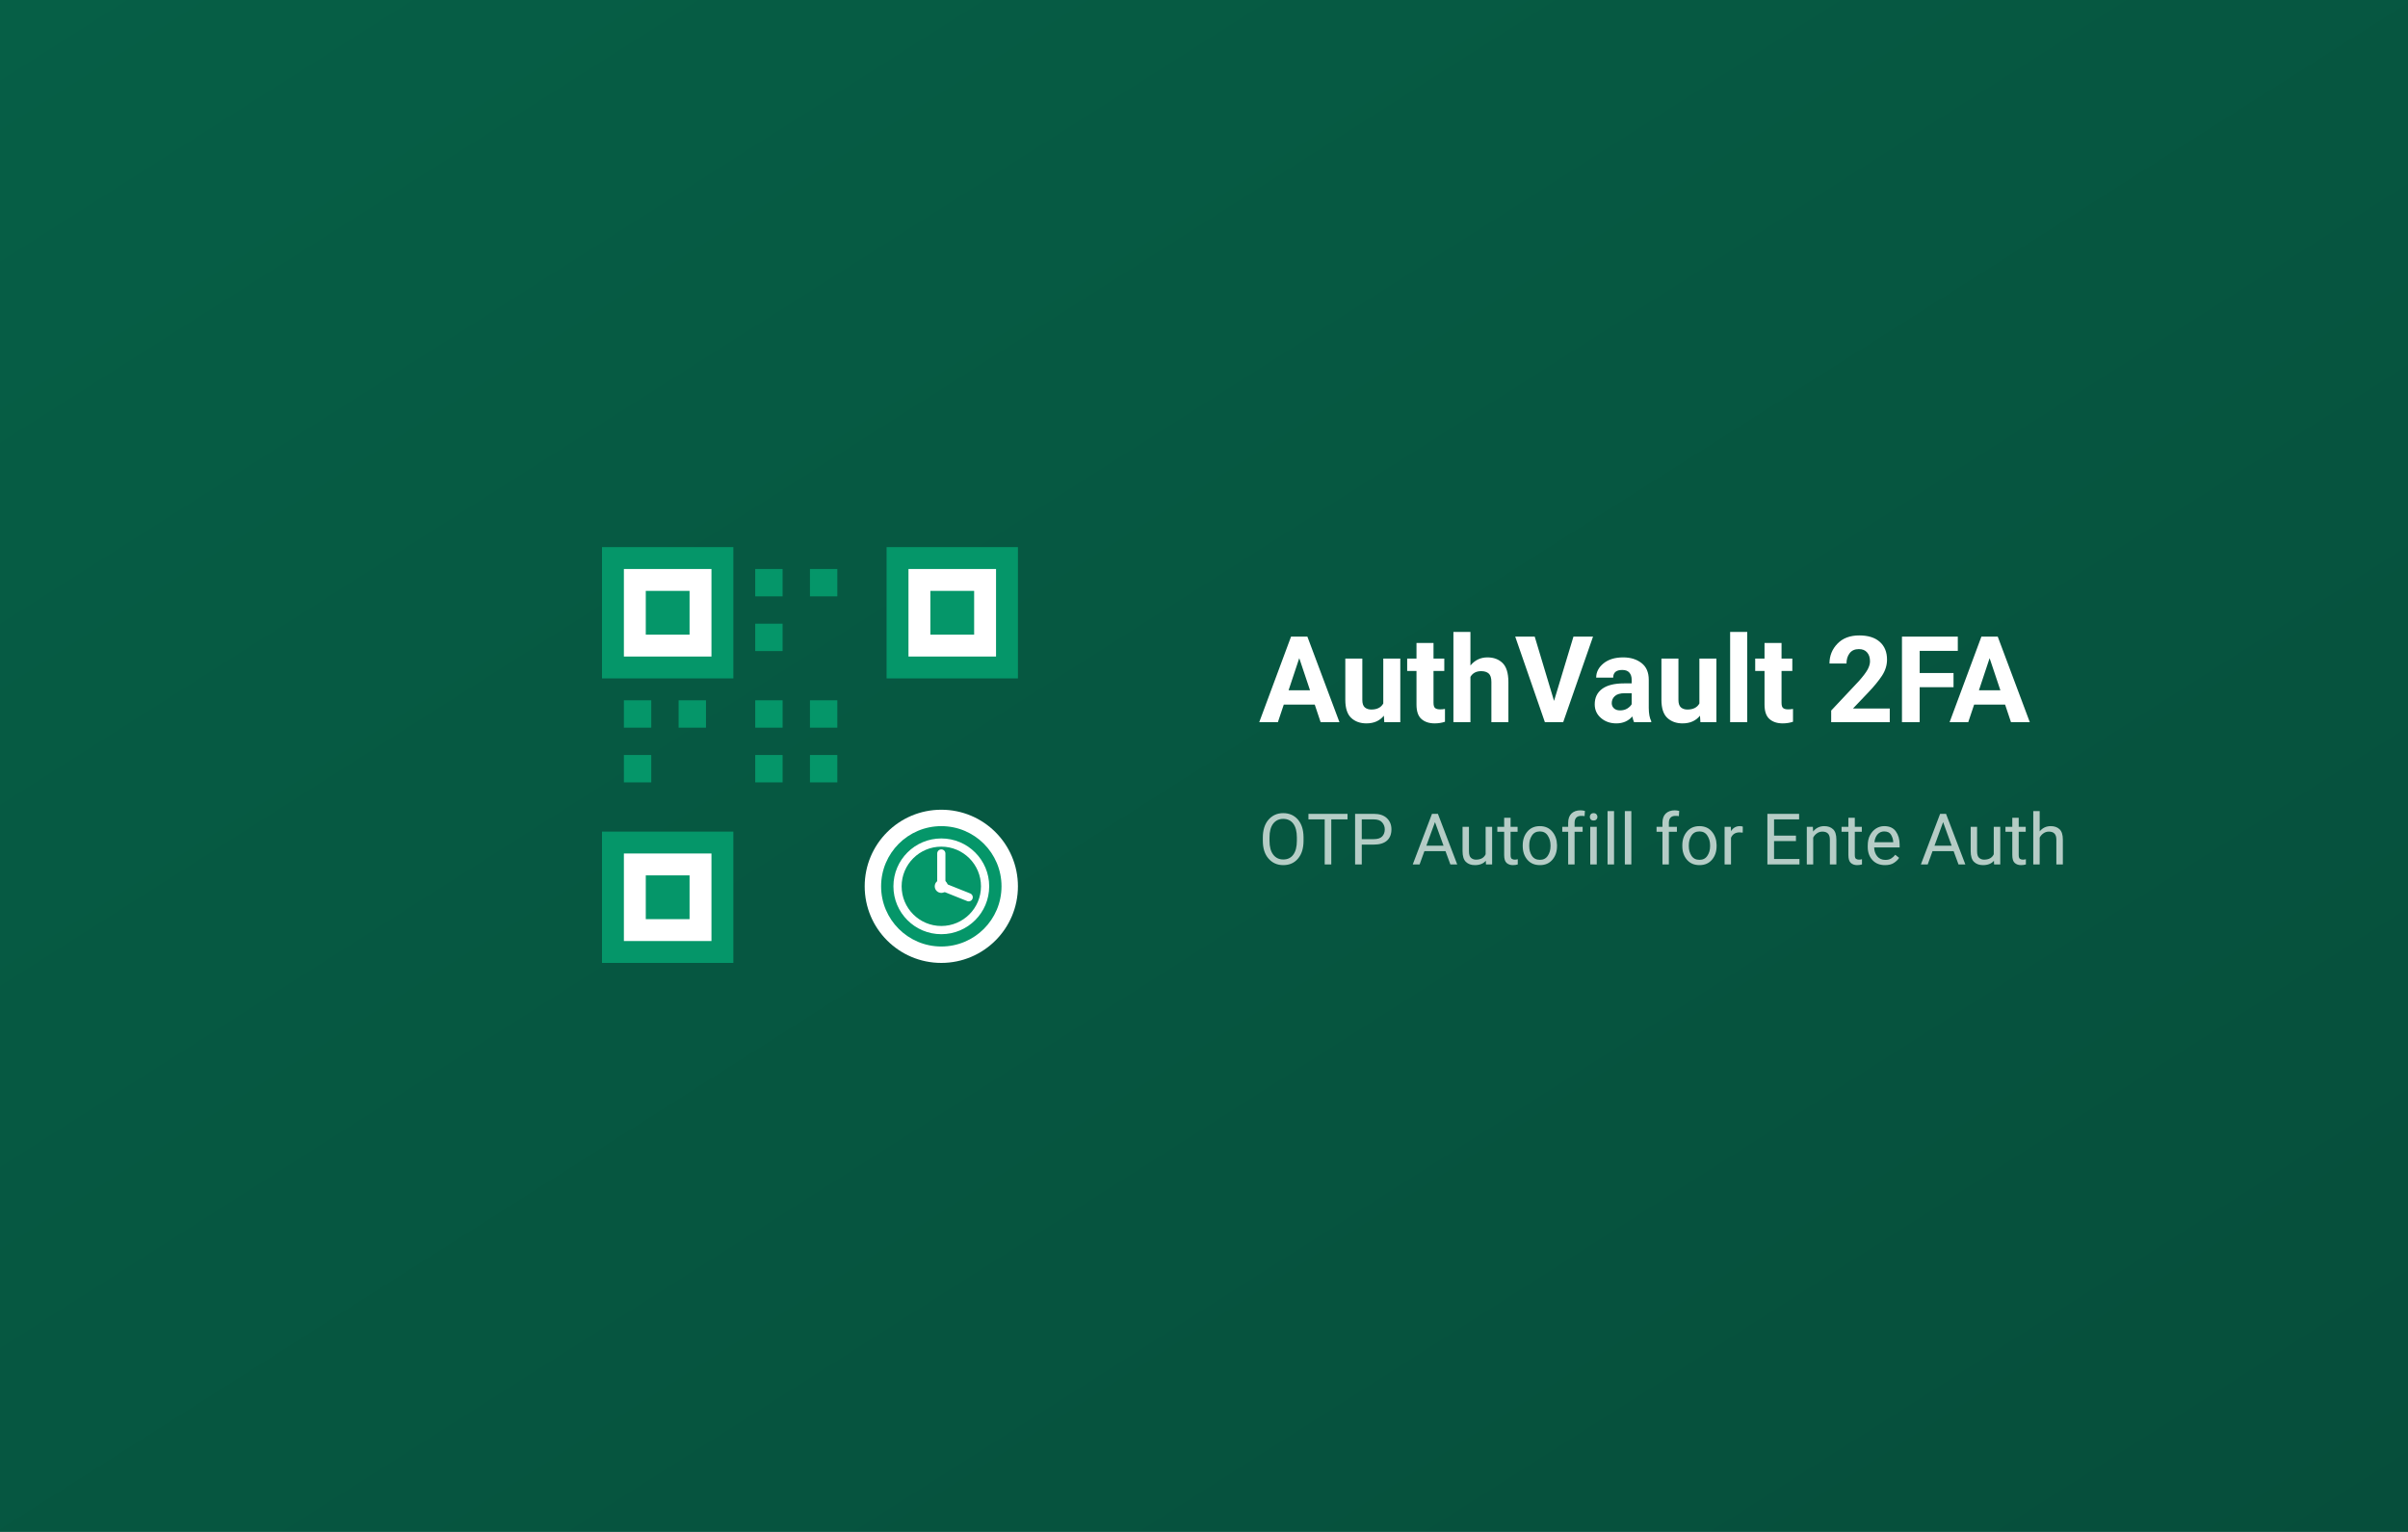
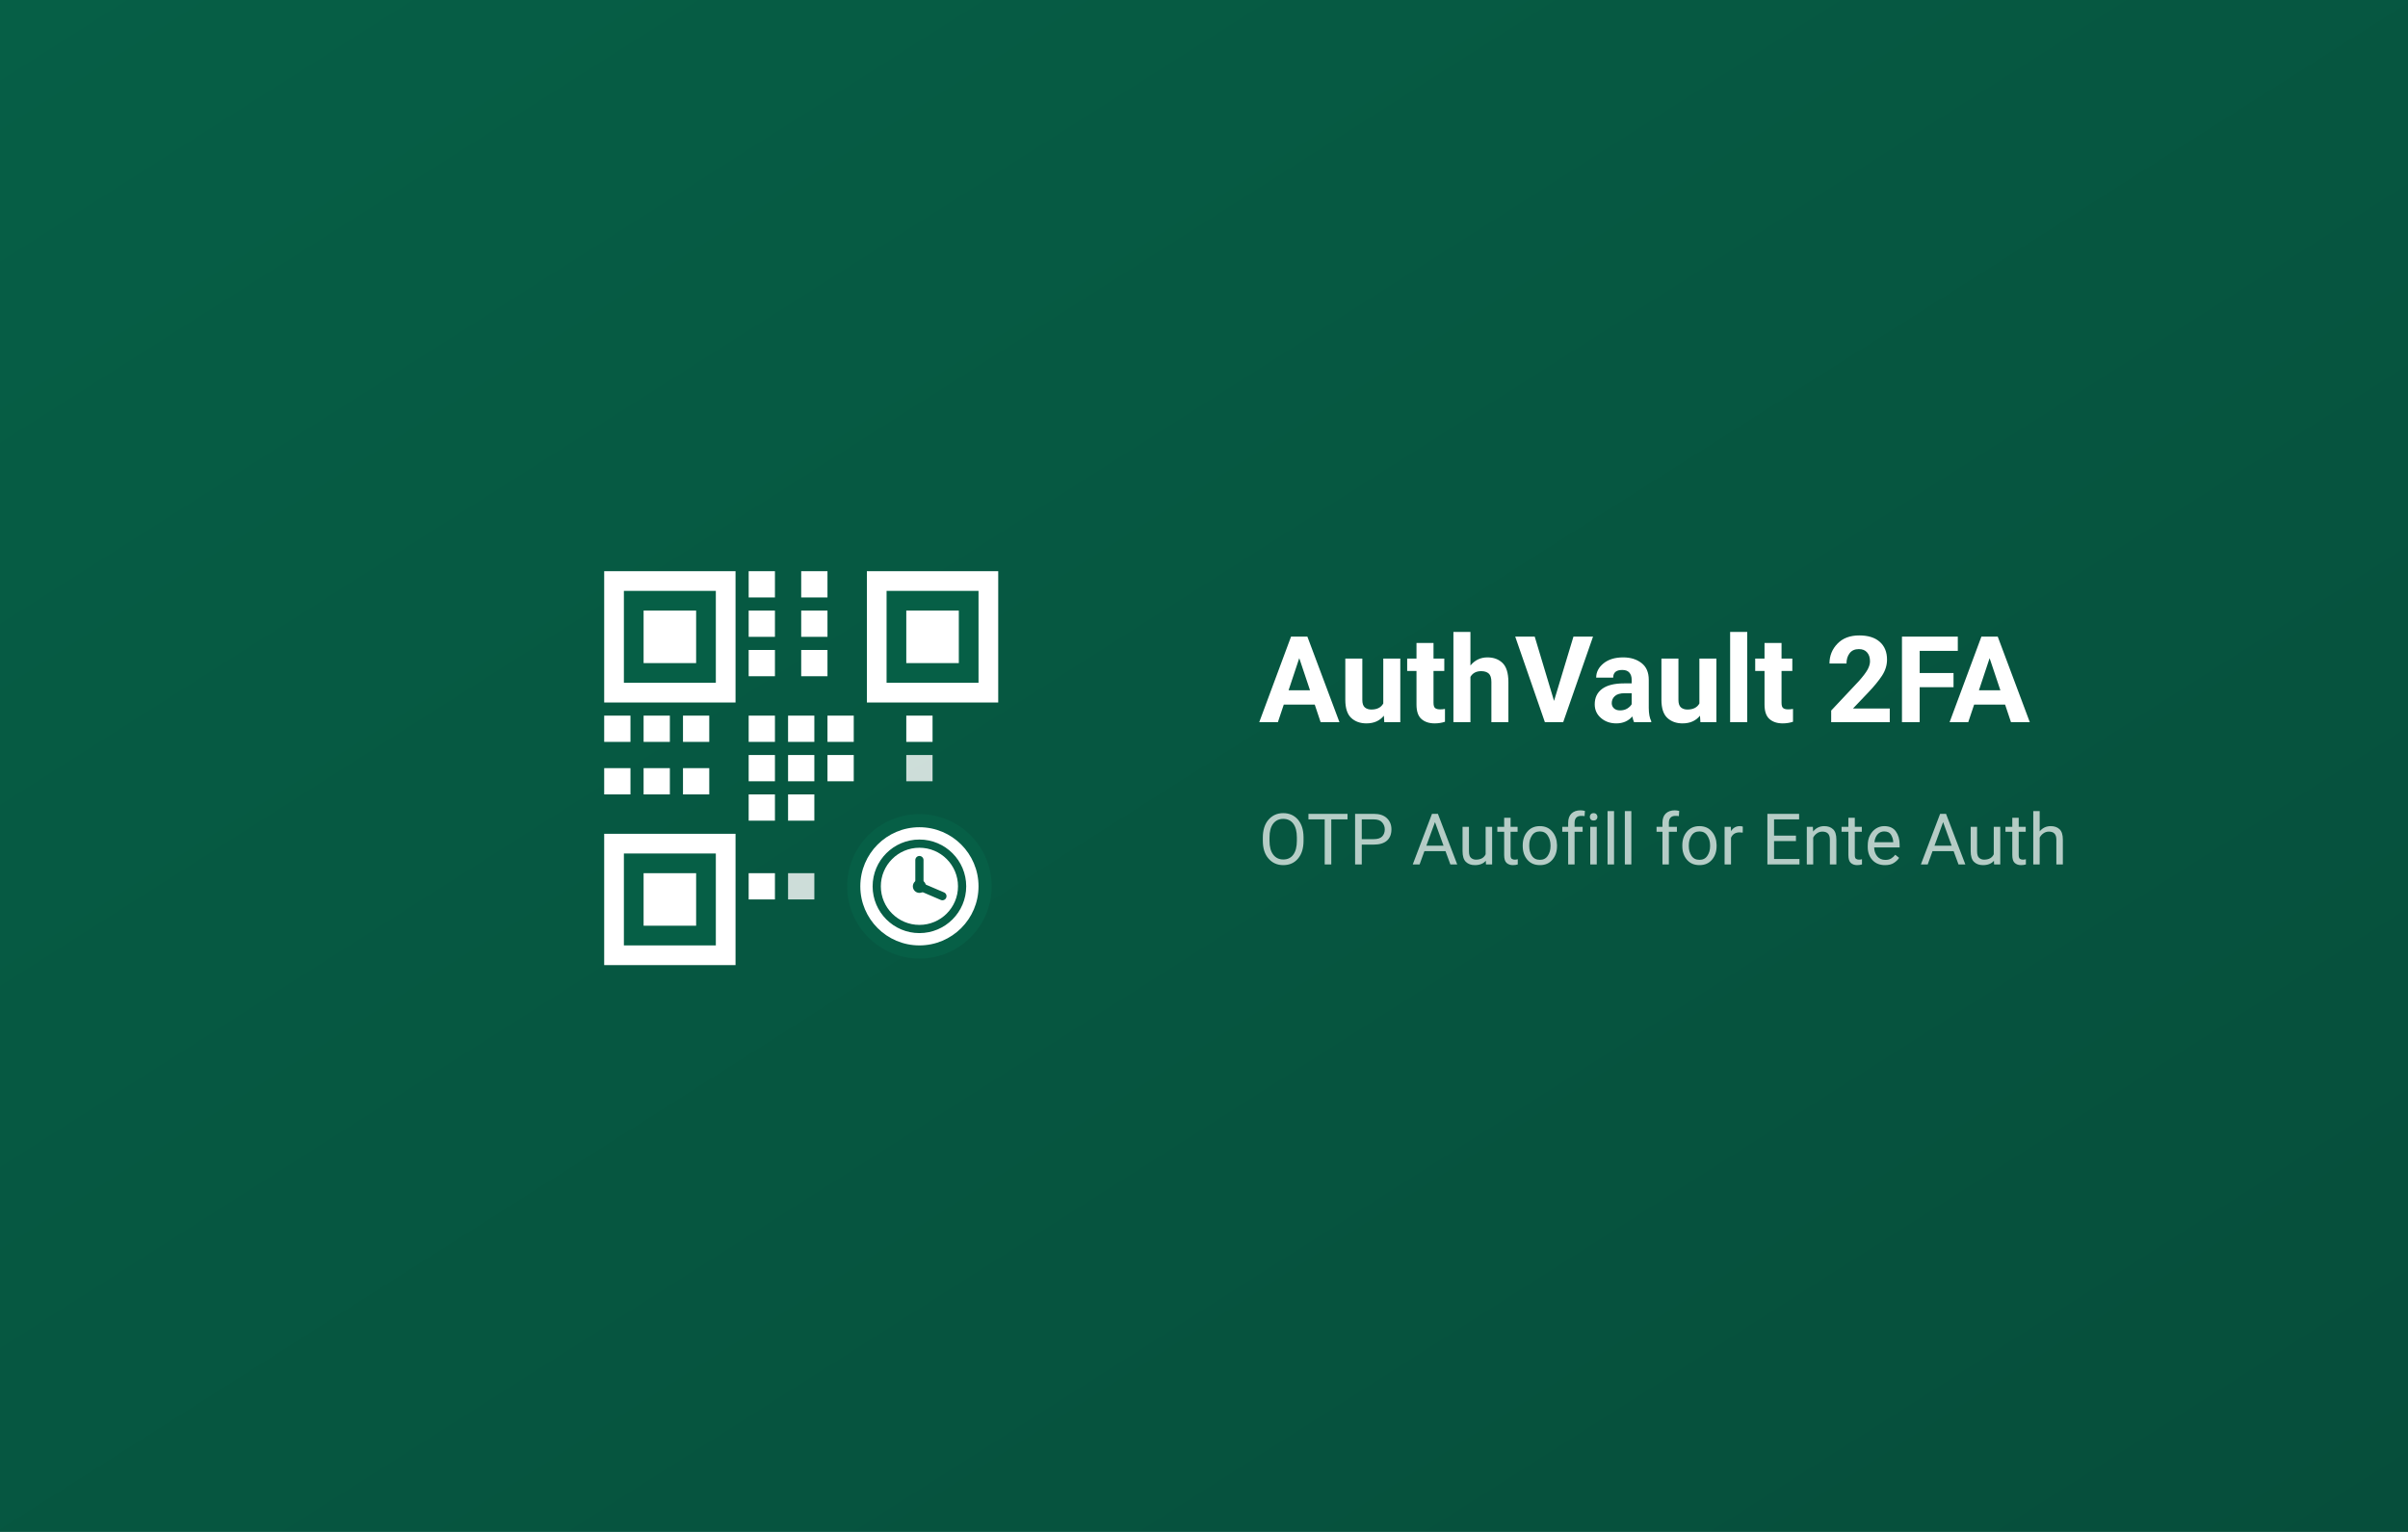
<svg xmlns="http://www.w3.org/2000/svg" width="440" height="280" viewBox="0 0 440 280">
  <defs>
    <linearGradient id="bg" x1="0%" y1="0%" x2="100%" y2="100%">
      <stop offset="0%" style="stop-color:#065F46" />
      <stop offset="100%" style="stop-color:#064E3B" />
    </linearGradient>
  </defs>
  <rect width="440" height="280" fill="url(#bg)" />
-   <g transform="translate(110, 100)">
-     <rect x="0" y="0" width="24" height="24" fill="#059669" />
-     <rect x="4" y="4" width="16" height="16" fill="#ffffff" />
-     <rect x="8" y="8" width="8" height="8" fill="#059669" />
-     <rect x="52" y="0" width="24" height="24" fill="#059669" />
-     <rect x="56" y="4" width="16" height="16" fill="#ffffff" />
-     <rect x="60" y="8" width="8" height="8" fill="#059669" />
-     <rect x="0" y="52" width="24" height="24" fill="#059669" />
-     <rect x="4" y="56" width="16" height="16" fill="#ffffff" />
-     <rect x="8" y="60" width="8" height="8" fill="#059669" />
-     <rect x="28" y="4" width="5" height="5" fill="#059669" />
-     <rect x="38" y="4" width="5" height="5" fill="#059669" />
-     <rect x="28" y="14" width="5" height="5" fill="#059669" />
-     <rect x="4" y="28" width="5" height="5" fill="#059669" />
-     <rect x="14" y="28" width="5" height="5" fill="#059669" />
-     <rect x="4" y="38" width="5" height="5" fill="#059669" />
-     <rect x="28" y="28" width="5" height="5" fill="#059669" />
-     <rect x="38" y="28" width="5" height="5" fill="#059669" />
-     <rect x="28" y="38" width="5" height="5" fill="#059669" />
-     <rect x="38" y="38" width="5" height="5" fill="#059669" />
-     <circle cx="62" cy="62" r="14" fill="#ffffff" />
-     <circle cx="62" cy="62" r="11" fill="#059669" />
-     <circle cx="62" cy="62" r="8" fill="none" stroke="#ffffff" stroke-width="1.5" />
-     <line x1="62" y1="62" x2="62" y2="56" stroke="#ffffff" stroke-width="1.5" stroke-linecap="round" />
-     <line x1="62" y1="62" x2="67" y2="64" stroke="#ffffff" stroke-width="1.5" stroke-linecap="round" />
-     <circle cx="62" cy="62" r="1.2" fill="#ffffff" />
+   <g transform="translate(108, 102) scale(0.6)">
+     <rect x="4" y="4" width="40" height="40" fill="#ffffff" />
+     <rect x="10" y="10" width="28" height="28" fill="#065F46" />
+     <rect x="16" y="16" width="16" height="16" fill="#ffffff" />
+     <rect x="84" y="4" width="40" height="40" fill="#ffffff" />
+     <rect x="90" y="10" width="28" height="28" fill="#065F46" />
+     <rect x="96" y="16" width="16" height="16" fill="#ffffff" />
+     <rect x="4" y="84" width="40" height="40" fill="#ffffff" />
+     <rect x="10" y="90" width="28" height="28" fill="#065F46" />
+     <rect x="16" y="96" width="16" height="16" fill="#ffffff" />
+     <rect x="48" y="16" width="8" height="8" fill="#ffffff" />
+     <rect x="64" y="16" width="8" height="8" fill="#ffffff" />
+     <rect x="16" y="48" width="8" height="8" fill="#ffffff" />
+     <rect x="16" y="64" width="8" height="8" fill="#ffffff" />
+     <rect x="48" y="4" width="8" height="8" fill="#ffffff" />
+     <rect x="64" y="4" width="8" height="8" fill="#ffffff" />
+     <rect x="48" y="28" width="8" height="8" fill="#ffffff" />
+     <rect x="64" y="28" width="8" height="8" fill="#ffffff" />
+     <rect x="4" y="48" width="8" height="8" fill="#ffffff" />
+     <rect x="28" y="48" width="8" height="8" fill="#ffffff" />
+     <rect x="4" y="64" width="8" height="8" fill="#ffffff" />
+     <rect x="28" y="64" width="8" height="8" fill="#ffffff" />
+     <rect x="48" y="48" width="8" height="8" fill="#ffffff" />
+     <rect x="60" y="48" width="8" height="8" fill="#ffffff" />
+     <rect x="72" y="48" width="8" height="8" fill="#ffffff" />
+     <rect x="48" y="60" width="8" height="8" fill="#ffffff" />
+     <rect x="60" y="60" width="8" height="8" fill="#ffffff" />
+     <rect x="72" y="60" width="8" height="8" fill="#ffffff" />
+     <rect x="48" y="72" width="8" height="8" fill="#ffffff" />
+     <rect x="60" y="72" width="8" height="8" fill="#ffffff" />
+     <rect x="48" y="96" width="8" height="8" fill="#ffffff" />
+     <rect x="60" y="96" width="8" height="8" fill="#ffffff" opacity="0.8" />
+     <rect x="96" y="48" width="8" height="8" fill="#ffffff" />
+     <rect x="96" y="60" width="8" height="8" fill="#ffffff" opacity="0.8" />
+     <circle cx="100" cy="100" r="22" fill="#065F46" />
+     <circle cx="100" cy="100" r="18" fill="#ffffff" />
+     <circle cx="100" cy="100" r="13" fill="none" stroke="#065F46" stroke-width="2.5" />
+     <line x1="100" y1="100" x2="100" y2="92" stroke="#065F46" stroke-width="2.5" stroke-linecap="round" />
+     <line x1="100" y1="100" x2="107" y2="103" stroke="#065F46" stroke-width="2.5" stroke-linecap="round" />
+     <circle cx="100" cy="100" r="2" fill="#065F46" />
  </g>
  <text x="230" y="132" font-family="-apple-system, BlinkMacSystemFont, 'Segoe UI', Roboto, sans-serif" font-size="22" font-weight="700" fill="#ffffff" text-anchor="start">AuthVault 2FA</text>
  <text x="230" y="158" font-family="-apple-system, BlinkMacSystemFont, 'Segoe UI', Roboto, sans-serif" font-size="13" fill="rgba(255,255,255,0.7)" text-anchor="start">OTP Autofill for Ente Auth</text>
</svg>
